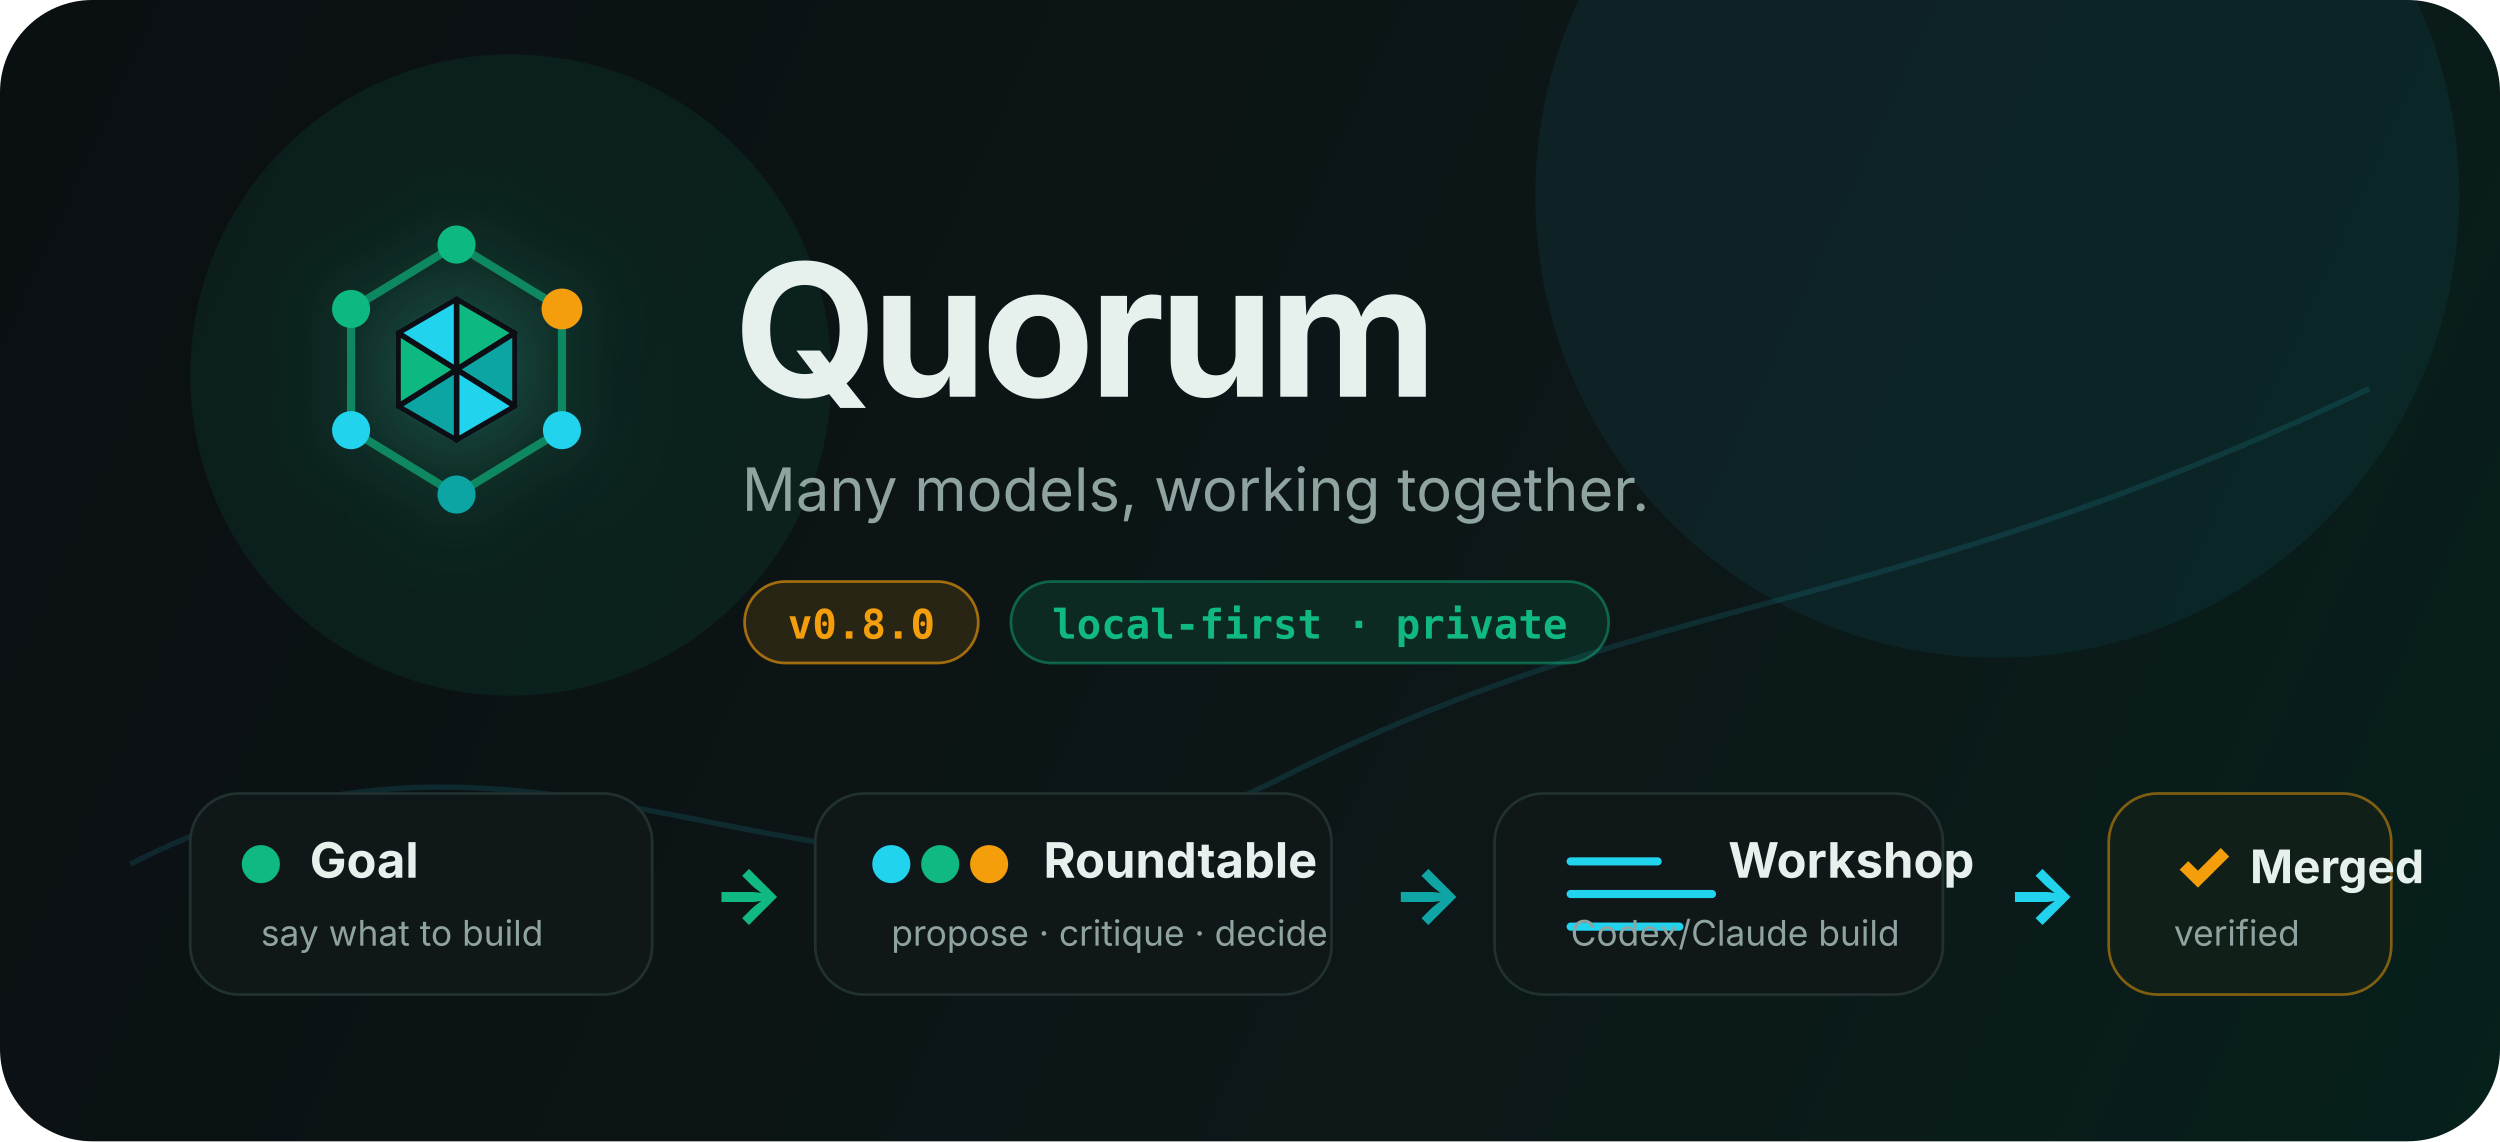
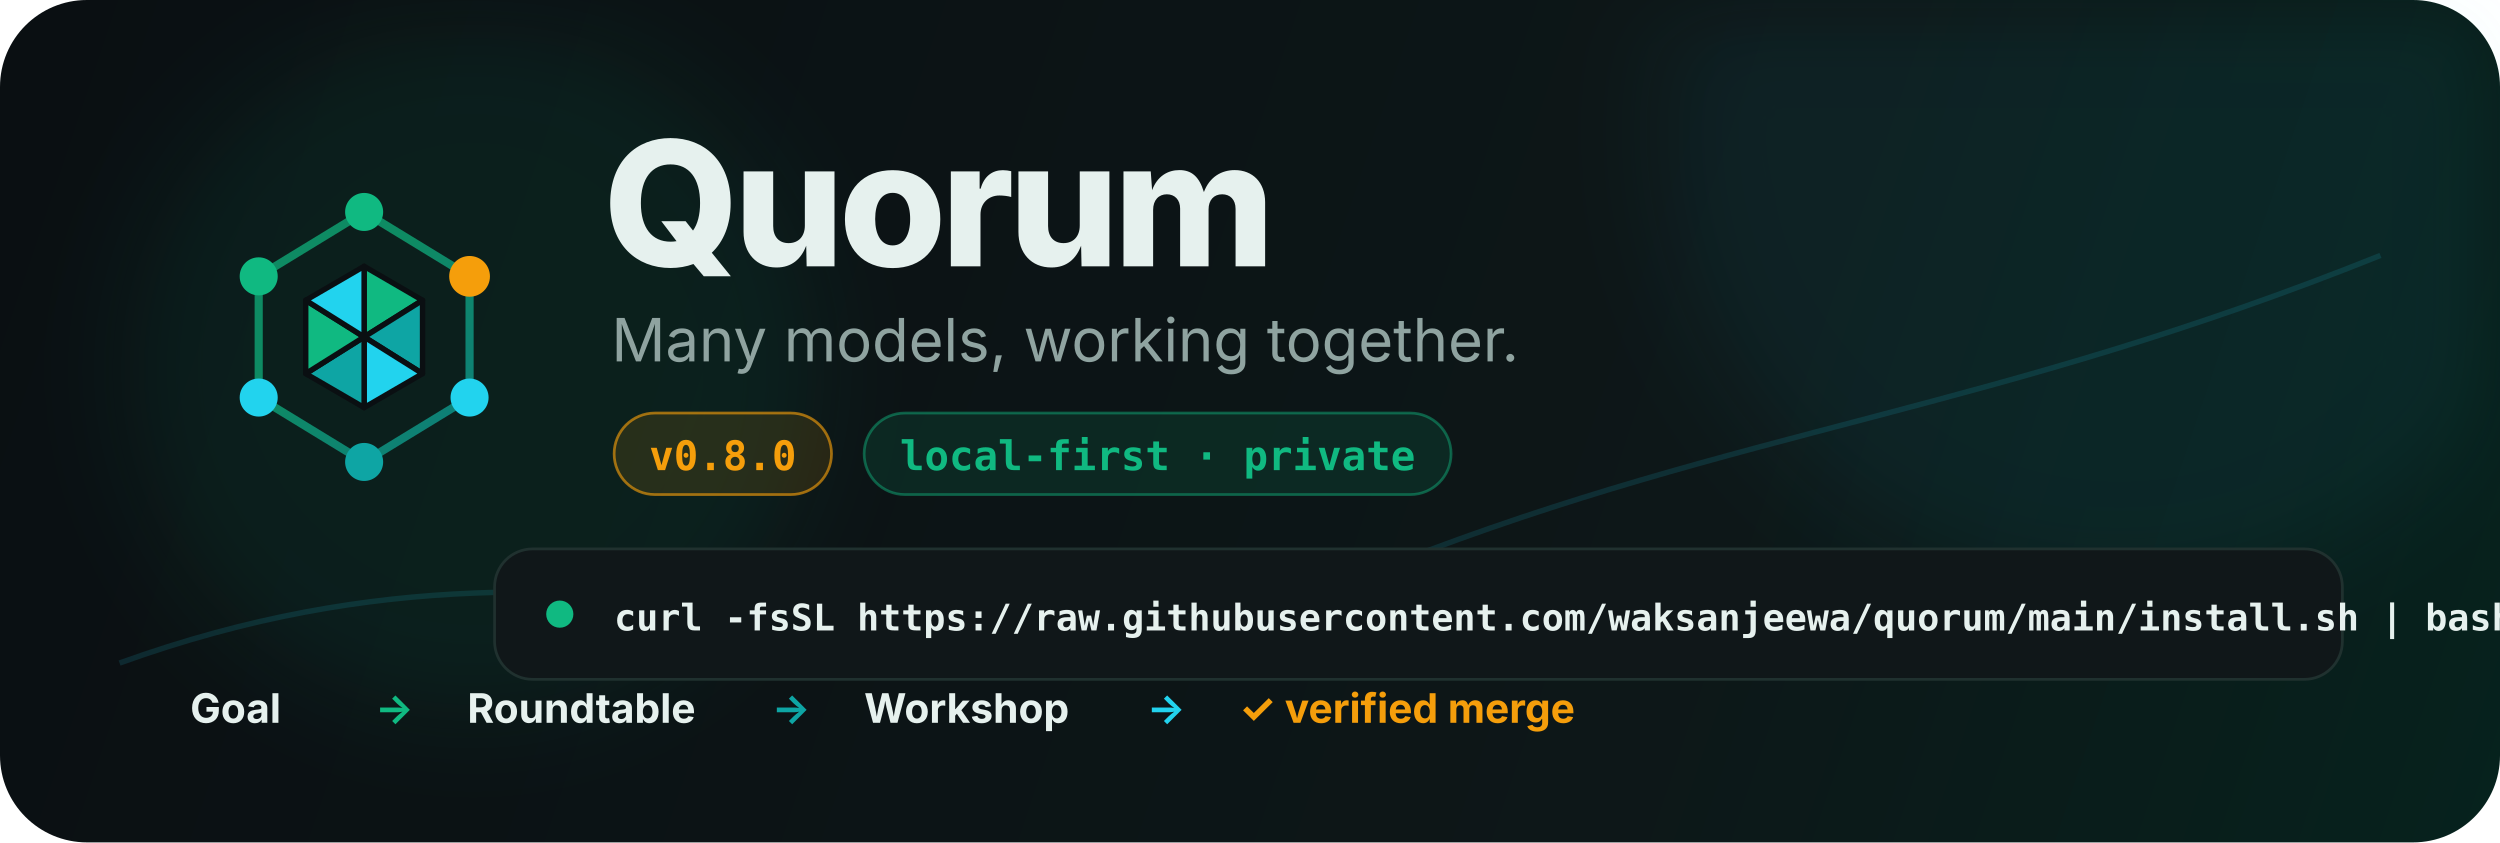
- <svg xmlns="http://www.w3.org/2000/svg" viewBox="0 0 920 420" role="img" aria-labelledby="title desc">
+ <svg xmlns="http://www.w3.org/2000/svg" viewBox="0 0 920 310" role="img" aria-labelledby="title desc">
  <defs>
-     <linearGradient id="cool" x1="110" y1="86" x2="230" y2="210" gradientUnits="userSpaceOnUse">
+     <linearGradient id="bg" x1="0" y1="0" x2="920" y2="310" gradientUnits="userSpaceOnUse">
+       <stop offset="0" stop-color="#0A0F12" />
+       <stop offset=".68" stop-color="#0D1718" />
+       <stop offset="1" stop-color="#06221D" />
+     </linearGradient>
+     <linearGradient id="cool" x1="54" y1="54" x2="154" y2="154" gradientUnits="userSpaceOnUse">
      <stop offset="0" stop-color="#10B981" />
      <stop offset=".52" stop-color="#0EA5A4" />
      <stop offset="1" stop-color="#22D3EE" />
    </linearGradient>
-     <linearGradient id="hero" x1="0" y1="0" x2="920" y2="420" gradientUnits="userSpaceOnUse">
-       <stop offset="0" stop-color="#0A0F12" />
-       <stop offset=".62" stop-color="#0D1718" />
-       <stop offset="1" stop-color="#06201C" />
-     </linearGradient>
-     <filter id="glow" x="-40%" y="-40%" width="180%" height="180%">
-       <feGaussianBlur stdDeviation="16" result="blur" />
-       <feColorMatrix in="blur" type="matrix" values="0 0 0 0 0.062 0 0 0 0 0.725 0 0 0 0 0.506 0 0 0 .35 0" />
-       <feBlend in="SourceGraphic" />
+     <filter id="soft" x="-30%" y="-30%" width="160%" height="160%">
+       <feGaussianBlur stdDeviation="18" />
    </filter>
  </defs>
-   <rect width="920" height="420" rx="34" fill="url(#hero)" />
-   <circle cx="188" cy="138" r="118" fill="#10B981" opacity=".08" />
-   <circle cx="735" cy="72" r="170" fill="#22D3EE" opacity=".06" />
-   <path d="M48 318 C210 235 308 369 470 287 C610 216 690 229 872 143" fill="none" stroke="#22D3EE" stroke-opacity=".12" stroke-width="2" />
-   <g transform="translate(104 72)" filter="url(#glow)">
-     <path d="M64 18 102.8 41.7 102.8 86.3 64 110 25.2 86.3 25.2 41.7Z" fill="none" stroke="url(#cool)" stroke-width="3" stroke-linejoin="round" opacity=".65" />
+   <rect width="920" height="310" rx="32" fill="url(#bg)" />
+   <circle cx="174" cy="136" r="128" fill="#10B981" opacity=".08" filter="url(#soft)" />
+   <circle cx="780" cy="48" r="170" fill="#22D3EE" opacity=".055" filter="url(#soft)" />
+   <path d="M44 244 C235 175 346 272 514 207 C640 158 734 151 876 94" fill="none" stroke="#22D3EE" stroke-opacity=".13" stroke-width="2" />
+   <g transform="translate(70 60)">
+     <path d="M64 18 102.8 41.7 102.8 86.3 64 110 25.2 86.3 25.2 41.7Z" fill="none" stroke="url(#cool)" stroke-width="3" stroke-linejoin="round" opacity=".7" />
    <g stroke="#0A0F12" stroke-width="2" stroke-linejoin="round">
      <path d="M64 64 64 38 85.5 50.5Z" fill="#10B981" />
      <path d="M64 64 85.5 50.5 85.5 77.5Z" fill="#0EA5A4" />
      <path d="M64 64 85.5 77.5 64 90Z" fill="#22D3EE" />
      <path d="M64 64 64 90 42.5 77.5Z" fill="#0EA5A4" />
      <path d="M64 64 42.5 77.5 42.5 50.5Z" fill="#10B981" />
      <path d="M64 64 42.5 50.5 64 38Z" fill="#22D3EE" />
    </g>
    <circle cx="64" cy="18" r="7" fill="#10B981" />
    <circle cx="102.8" cy="41.7" r="7.5" fill="#F59E0B" />
    <circle cx="102.8" cy="86.3" r="7" fill="#22D3EE" />
    <circle cx="64" cy="110" r="7" fill="#0EA5A4" />
    <circle cx="25.2" cy="86.3" r="7" fill="#22D3EE" />
    <circle cx="25.2" cy="41.7" r="7" fill="#10B981" />
  </g>
-   <g transform="translate(270 84)">
-     <text x="0" y="62" fill="#E6F1EE" font-family="Inter, Geist, Avenir Next, Helvetica Neue, Arial, sans-serif" font-size="68" font-weight="720" letter-spacing="-2">Quorum</text>
-     <text x="3" y="104" fill="#8FA3A0" font-family="Inter, Geist, Avenir Next, Helvetica Neue, Arial, sans-serif" font-size="22">Many models, working together.</text>
-     <rect x="4" y="130" width="86" height="30" rx="15" fill="#F59E0B" fill-opacity=".12" stroke="#F59E0B" stroke-opacity=".62" />
-     <text x="47" y="151" text-anchor="middle" fill="#F59E0B" font-family="ui-monospace, SFMono-Regular, Menlo, monospace" font-size="15" font-weight="700">v0.8.0</text>
-     <rect x="102" y="130" width="220" height="30" rx="15" fill="#10B981" fill-opacity=".12" stroke="#10B981" stroke-opacity=".45" />
-     <text x="212" y="151" text-anchor="middle" fill="#10B981" font-family="ui-monospace, SFMono-Regular, Menlo, monospace" font-size="15" font-weight="700">local-first · private</text>
+   <g font-family="Inter, Geist, Avenir Next, Helvetica Neue, Arial, sans-serif">
+     <text x="222" y="98" fill="#E6F1EE" font-size="64" font-weight="760" letter-spacing="-2">Quorum</text>
+     <text x="225" y="133" fill="#8FA3A0" font-size="22">Many models, working together.</text>
+     <rect x="226" y="152" width="80" height="30" rx="15" fill="#F59E0B" fill-opacity=".12" stroke="#F59E0B" stroke-opacity=".62" />
+     <text x="266" y="173" text-anchor="middle" fill="#F59E0B" font-family="ui-monospace, SFMono-Regular, Menlo, monospace" font-size="15" font-weight="800">v0.8.0</text>
+     <rect x="318" y="152" width="216" height="30" rx="15" fill="#10B981" fill-opacity=".12" stroke="#10B981" stroke-opacity=".45" />
+     <text x="426" y="173" text-anchor="middle" fill="#10B981" font-family="ui-monospace, SFMono-Regular, Menlo, monospace" font-size="15" font-weight="800">local-first · private</text>
  </g>
-   <g font-family="Inter, Geist, Avenir Next, Helvetica Neue, Arial, sans-serif">
-     <g transform="translate(70 292)">
-       <rect width="170" height="74" rx="18" fill="#101719" stroke="#20312F" />
-       <circle cx="26" cy="26" r="7" fill="#10B981" />
-       <text x="44" y="31" fill="#E6F1EE" font-size="18" font-weight="700">Goal</text>
-       <text x="26" y="56" fill="#8FA3A0" font-size="13">say what to build</text>
-     </g>
-     <text x="262" y="339" fill="#10B981" font-size="28" font-weight="800">→</text>
-     <g transform="translate(300 292)">
-       <rect width="190" height="74" rx="18" fill="#101719" stroke="#20312F" />
-       <circle cx="28" cy="26" r="7" fill="#22D3EE" />
-       <circle cx="46" cy="26" r="7" fill="#10B981" />
-       <circle cx="64" cy="26" r="7" fill="#F59E0B" />
-       <text x="84" y="31" fill="#E6F1EE" font-size="18" font-weight="700">Roundtable</text>
-       <text x="28" y="56" fill="#8FA3A0" font-size="13">propose · critique · decide</text>
-     </g>
-     <text x="512" y="339" fill="#0EA5A4" font-size="28" font-weight="800">→</text>
-     <g transform="translate(550 292)">
-       <rect width="165" height="74" rx="18" fill="#101719" stroke="#20312F" />
-       <path d="M28 25h32M28 37h52M28 49h40" stroke="#22D3EE" stroke-width="3" stroke-linecap="round" />
-       <text x="86" y="31" fill="#E6F1EE" font-size="18" font-weight="700">Workshop</text>
-       <text x="28" y="56" fill="#8FA3A0" font-size="13">Codex/Claude build</text>
-     </g>
-     <text x="738" y="339" fill="#22D3EE" font-size="28" font-weight="800">→</text>
-     <g transform="translate(776 292)">
-       <rect width="104" height="74" rx="18" fill="#102018" stroke="#F59E0B" stroke-opacity=".5" />
-       <text x="24" y="35" fill="#F59E0B" font-size="24" font-weight="900">✓</text>
-       <text x="52" y="33" fill="#E6F1EE" font-size="17" font-weight="700">Merged</text>
-       <text x="24" y="56" fill="#8FA3A0" font-size="13">verified</text>
-     </g>
+   <g transform="translate(182 202)">
+     <rect width="680" height="48" rx="14" fill="#101719" stroke="#20312F" />
+     <circle cx="24" cy="24" r="5" fill="#10B981" />
+     <text x="44" y="30" fill="#E6F1EE" font-family="ui-monospace, SFMono-Regular, Menlo, monospace" font-size="13.5" font-weight="700">curl -fsSL https://raw.githubusercontent.com/waksanjeewa/quorum/main/install.sh | bash</text>
+   </g>
+   <g transform="translate(70 266)" font-family="Inter, Geist, Avenir Next, Helvetica Neue, Arial, sans-serif" font-size="15" font-weight="750">
+     <text x="0" y="0" fill="#E6F1EE">Goal</text>
+     <text x="68" y="0" fill="#10B981">→</text>
+     <text x="102" y="0" fill="#E6F1EE">Roundtable</text>
+     <text x="214" y="0" fill="#0EA5A4">→</text>
+     <text x="248" y="0" fill="#E6F1EE">Workshop</text>
+     <text x="352" y="0" fill="#22D3EE">→</text>
+     <text x="386" y="0" fill="#F59E0B">✓ verified merge</text>
  </g>
</svg>
